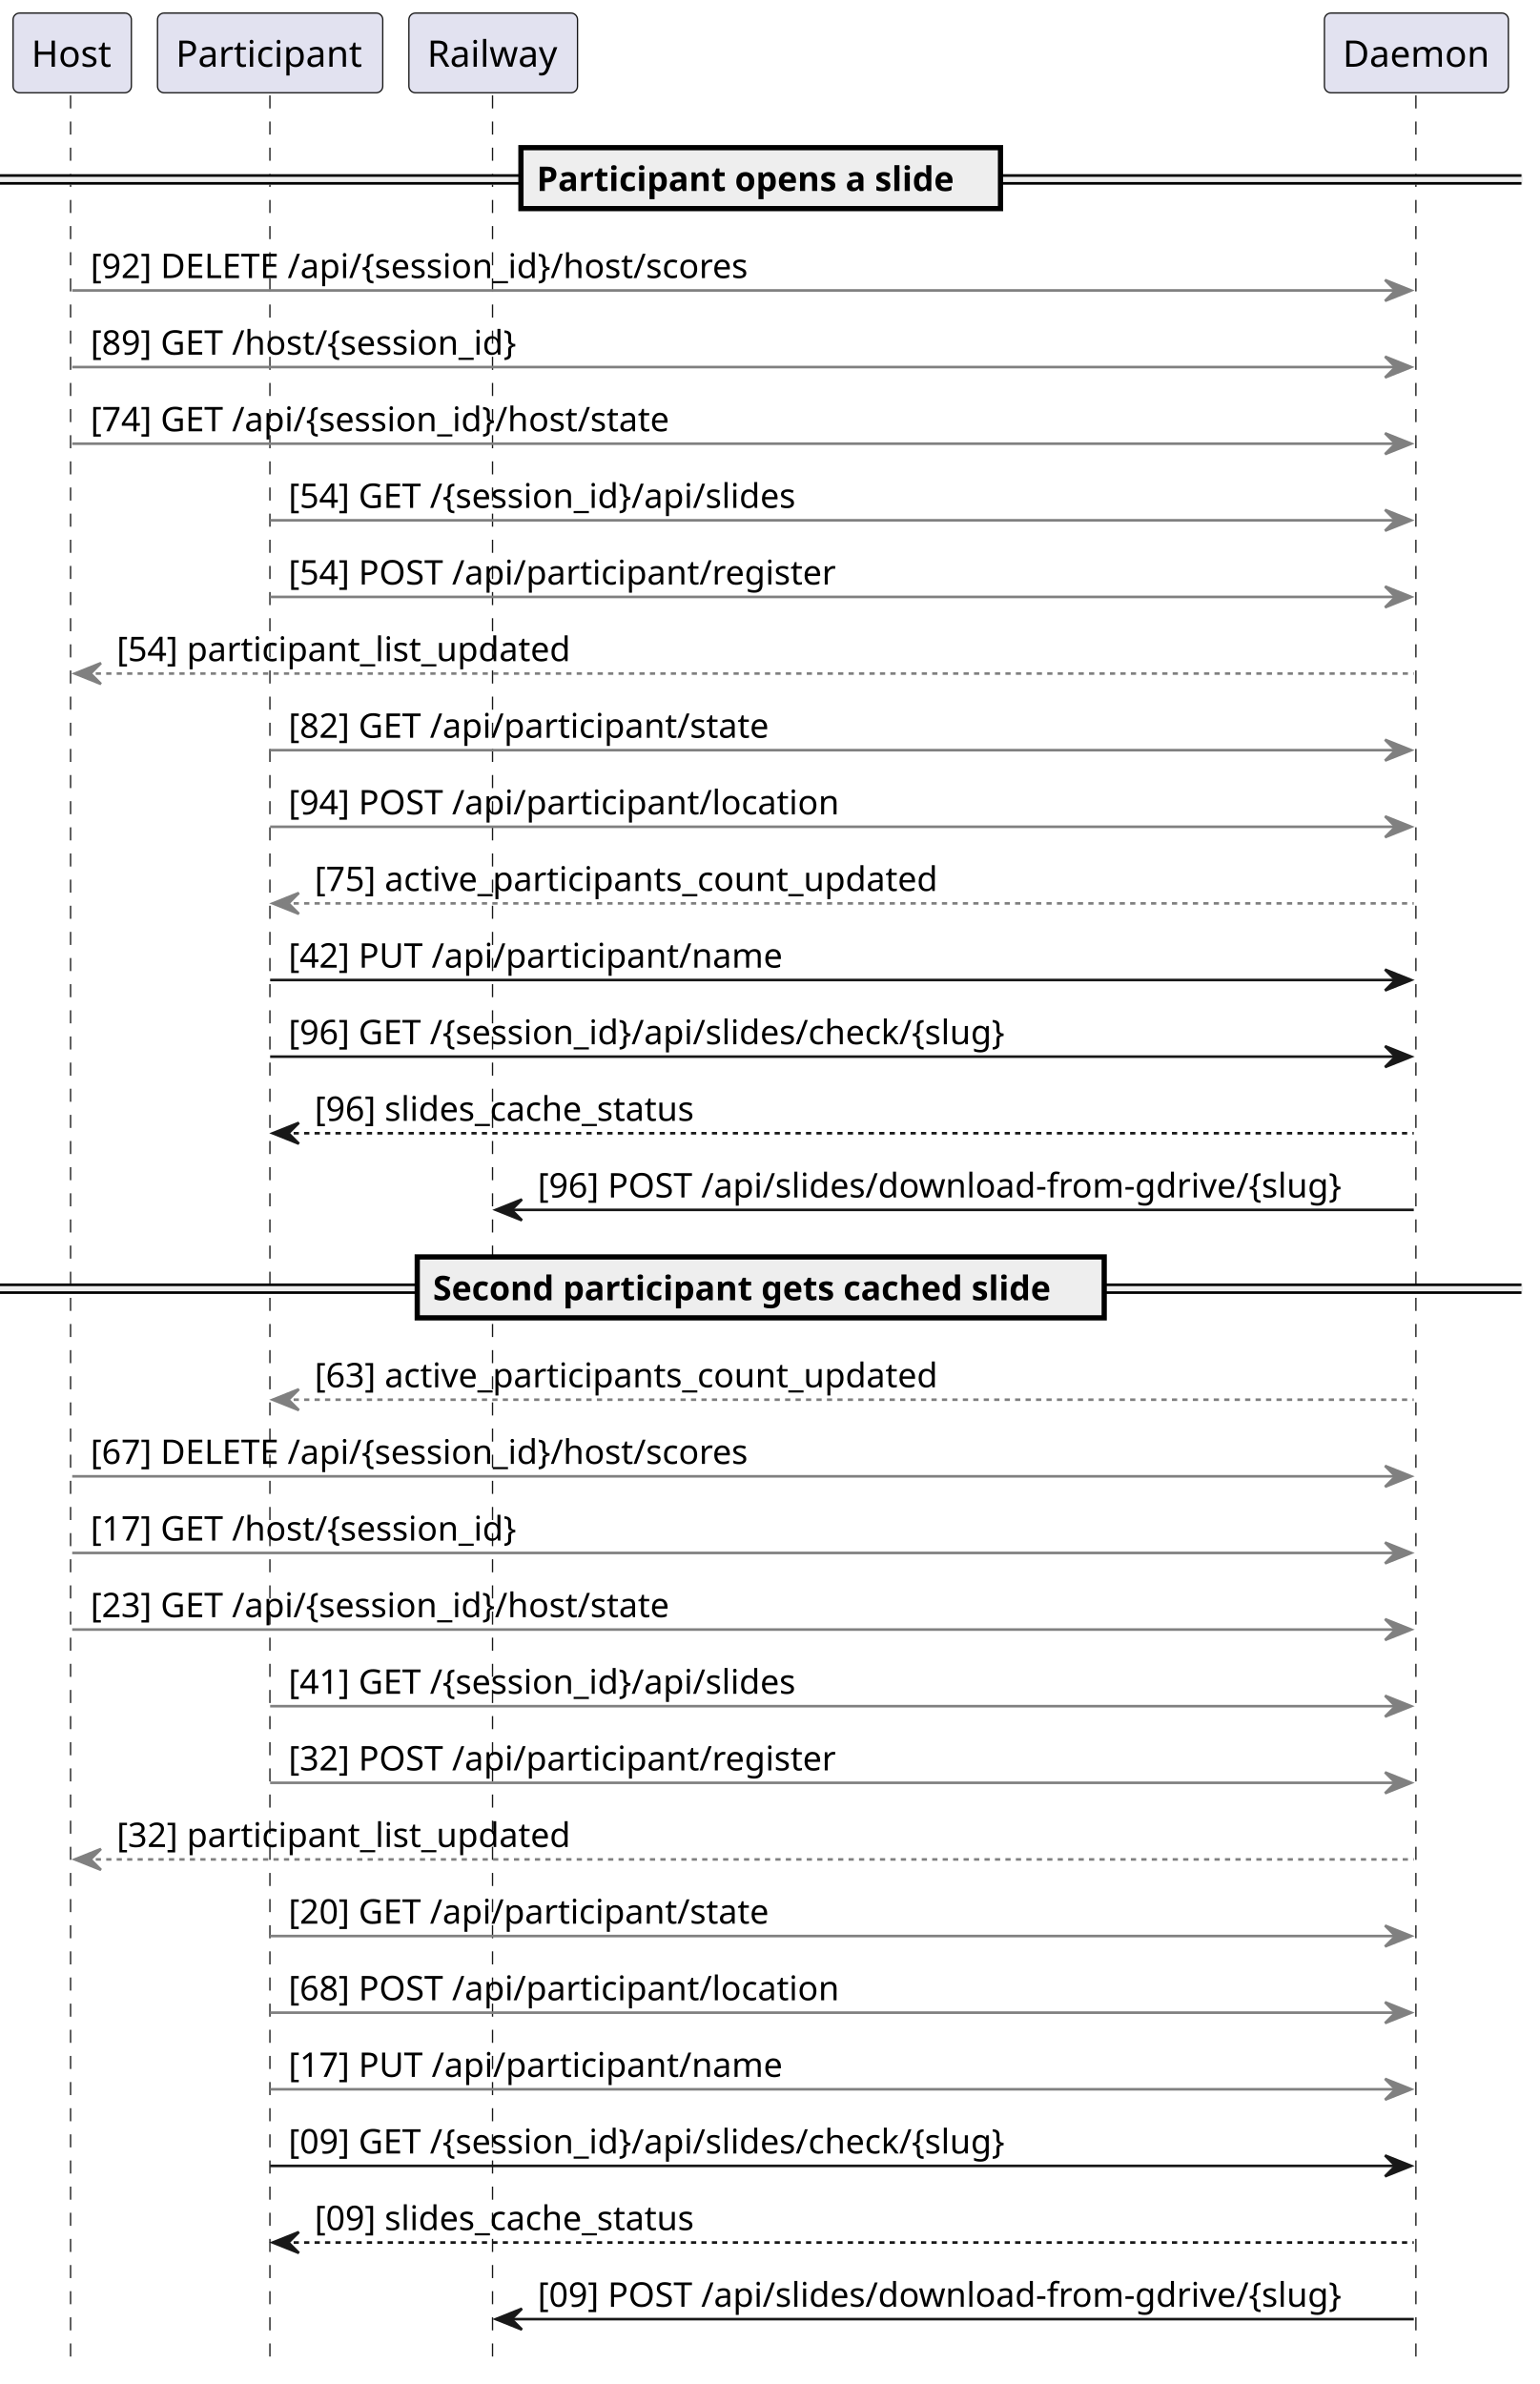
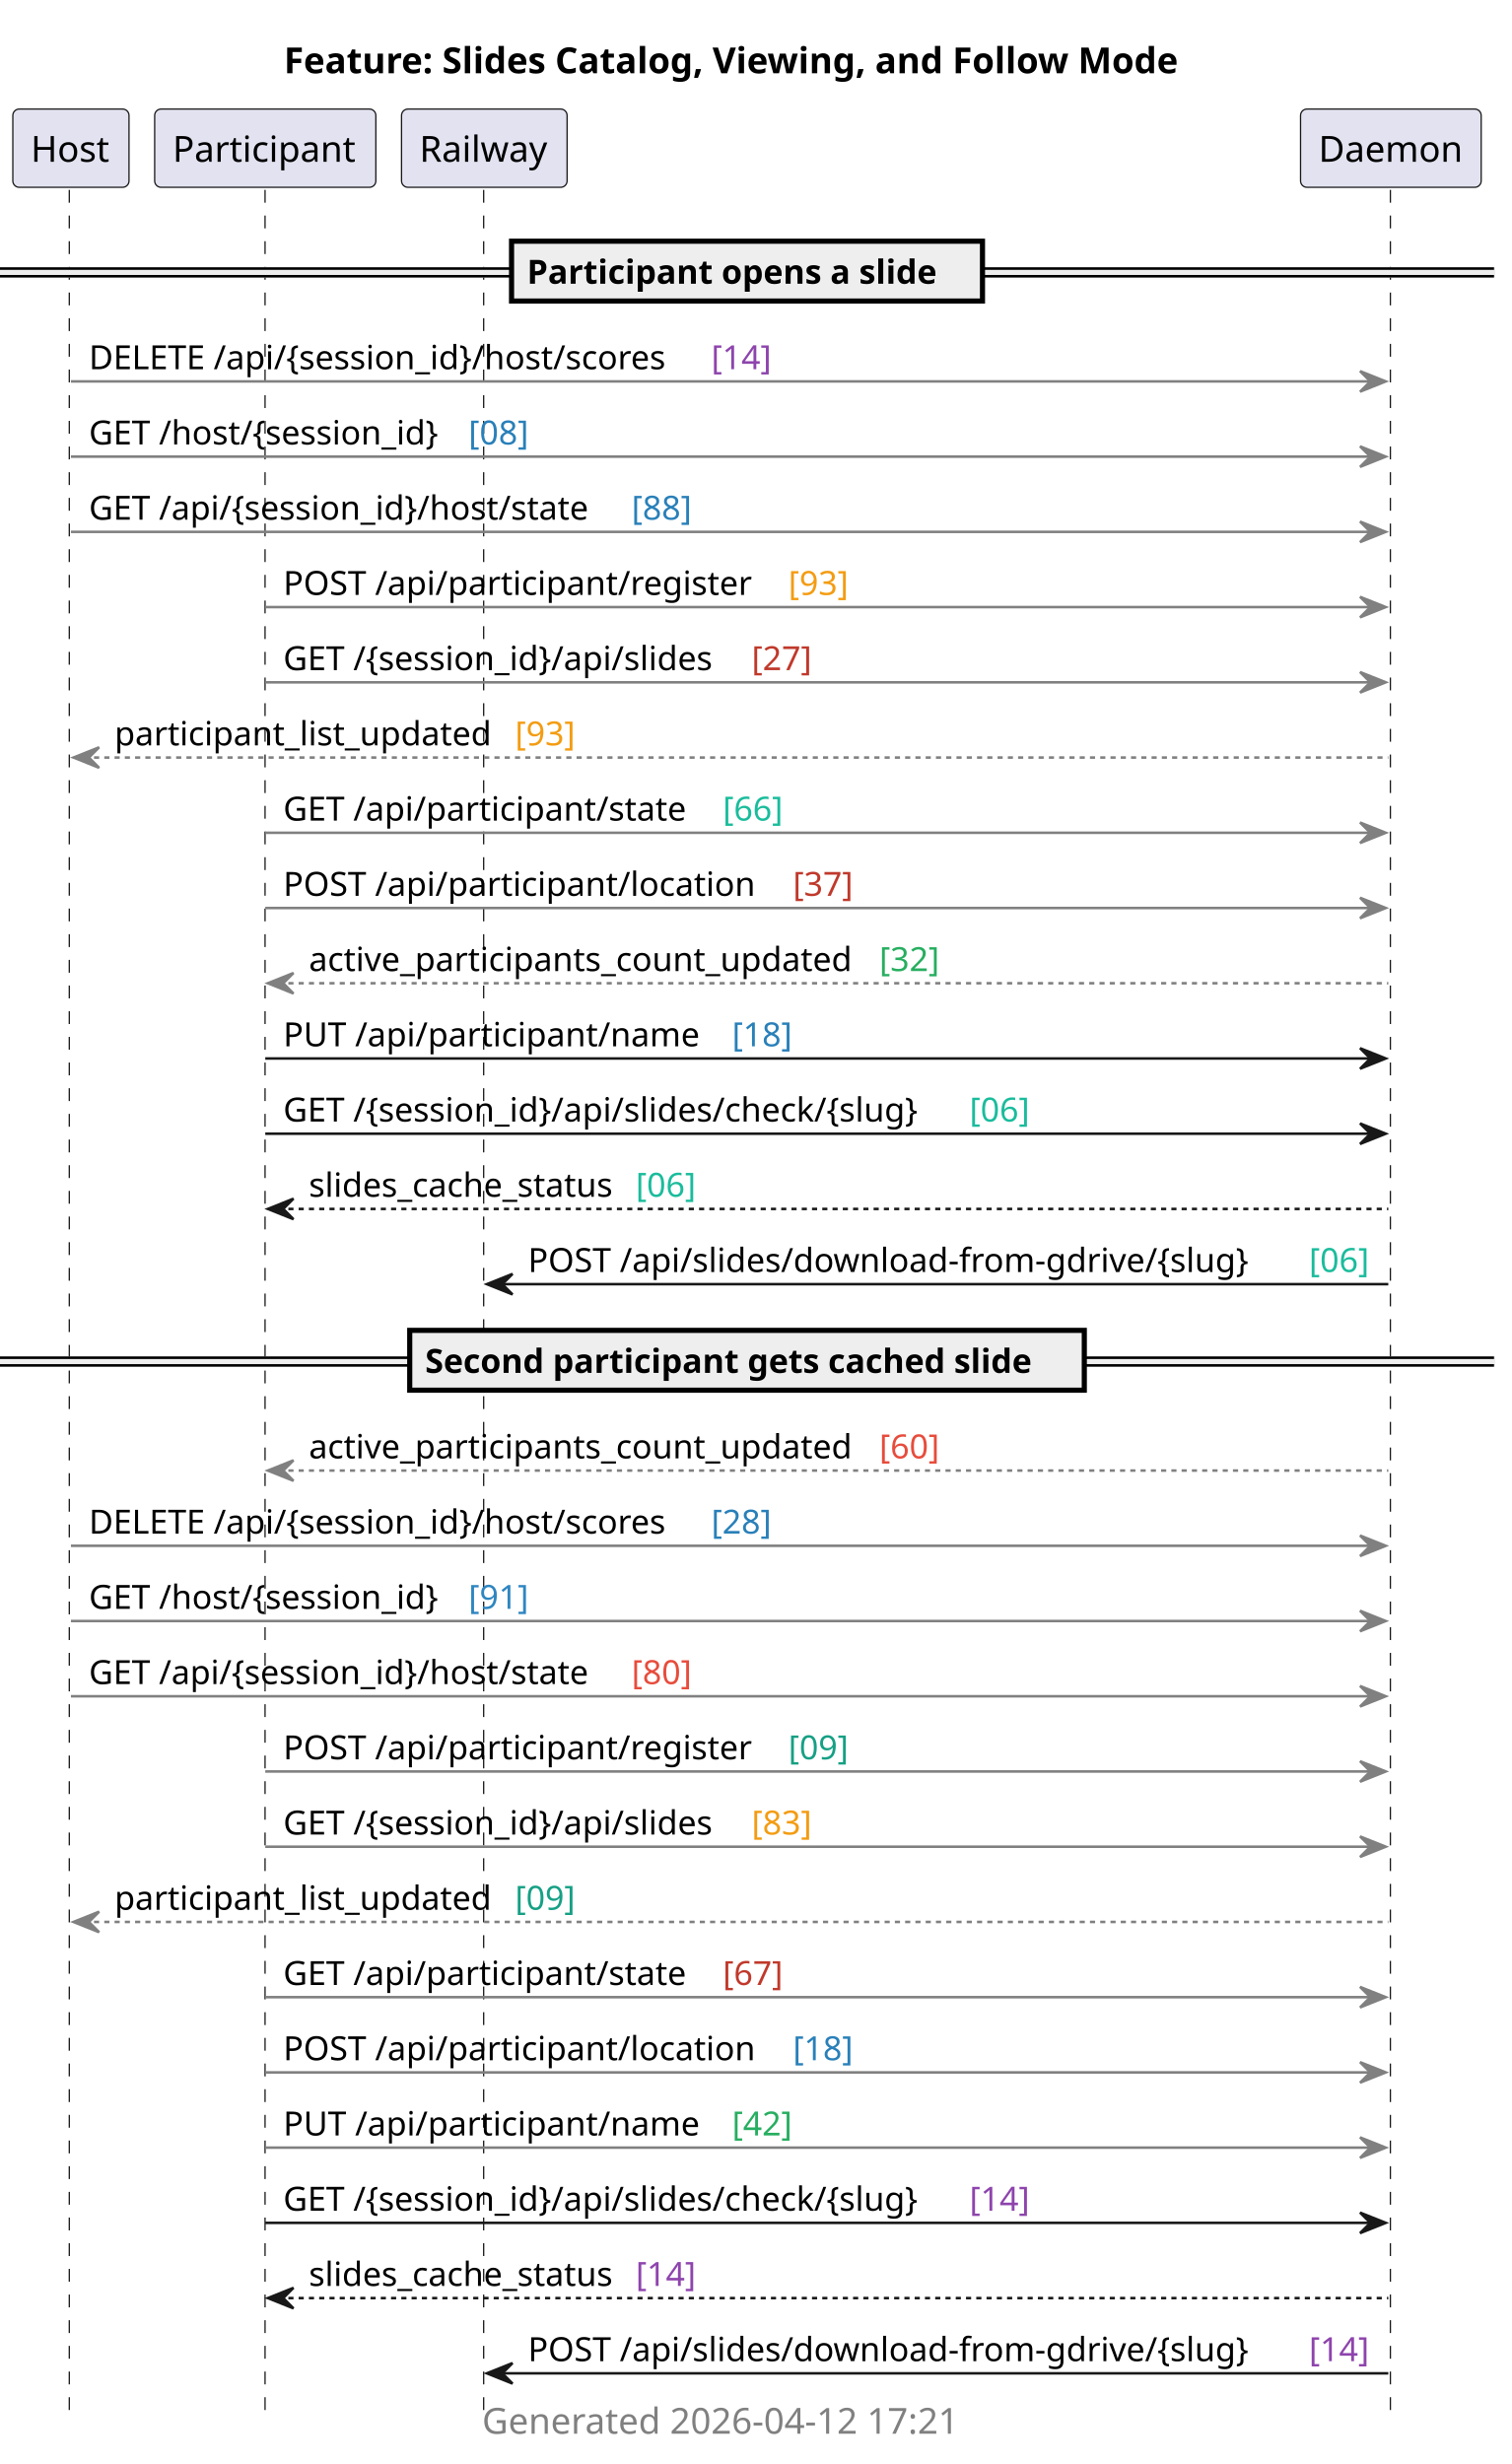
- <svg xmlns="http://www.w3.org/2000/svg" contentStyleType="text/css" data-diagram-type="SEQUENCE" height="912px" preserveAspectRatio="none" style="width:589px;height:912px;background:#FFFFFF;" version="1.1" viewBox="0 0 589 912" width="589px" zoomAndPan="magnify">
+ <svg xmlns="http://www.w3.org/2000/svg" contentStyleType="text/css" data-diagram-type="SEQUENCE" height="960px" preserveAspectRatio="none" style="width:589px;height:960px;background:#FFFFFF;" version="1.1" viewBox="0 0 589 960" width="589px" zoomAndPan="magnify">
  <defs />
  <g>
+     <text fill="#000000" font-family="sans-serif" font-size="14" font-weight="bold" lengthAdjust="spacing" textLength="359.844" x="110.605" y="28.535">Feature: Slides Catalog, Viewing, and Follow Mode</text>
+     <text fill="#808080" font-family="sans-serif" font-size="14" lengthAdjust="spacing" textLength="205.434" x="187.81" y="948.207">Generated 2026-04-12 17:21</text>
    <g class="participant-lifeline" data-entity-uid="part1" data-qualified-name="Host" id="part1-lifeline">
      <g>
-         <rect fill="#000000" fill-opacity="0" height="868.695" width="8" x="23.63" y="36.488" />
-         <line style="stroke:#181818;stroke-width:0.5;stroke-dasharray:5,5;" x1="27" x2="27" y1="36.488" y2="905.184" />
+         <rect fill="#000000" fill-opacity="0" height="868.695" width="8" x="23.63" y="73.977" />
+         <line style="stroke:#181818;stroke-width:0.5;stroke-dasharray:5,5;" x1="27" x2="27" y1="73.977" y2="942.672" />
      </g>
    </g>
    <g class="participant-lifeline" data-entity-uid="part2" data-qualified-name="Participant" id="part2-lifeline">
      <g>
-         <rect fill="#000000" fill-opacity="0" height="868.695" width="8" x="99.344" y="36.488" />
-         <line style="stroke:#181818;stroke-width:0.5;stroke-dasharray:5,5;" x1="103.261" x2="103.261" y1="36.488" y2="905.184" />
+         <rect fill="#000000" fill-opacity="0" height="868.695" width="8" x="99.344" y="73.977" />
+         <line style="stroke:#181818;stroke-width:0.5;stroke-dasharray:5,5;" x1="103.261" x2="103.261" y1="73.977" y2="942.672" />
      </g>
    </g>
    <g class="participant-lifeline" data-entity-uid="part3" data-qualified-name="Railway" id="part3-lifeline">
      <g>
-         <rect fill="#000000" fill-opacity="0" height="868.695" width="8" x="184.683" y="36.488" />
-         <line style="stroke:#181818;stroke-width:0.5;stroke-dasharray:5,5;" x1="188.428" x2="188.428" y1="36.488" y2="905.184" />
+         <rect fill="#000000" fill-opacity="0" height="868.695" width="8" x="184.683" y="73.977" />
+         <line style="stroke:#181818;stroke-width:0.5;stroke-dasharray:5,5;" x1="188.428" x2="188.428" y1="73.977" y2="942.672" />
      </g>
    </g>
    <g class="participant-lifeline" data-entity-uid="part4" data-qualified-name="Daemon" id="part4-lifeline">
      <g>
-         <rect fill="#000000" fill-opacity="0" height="868.695" width="8" x="537.866" y="36.488" />
-         <line style="stroke:#181818;stroke-width:0.5;stroke-dasharray:5,5;" x1="541.678" x2="541.678" y1="36.488" y2="905.184" />
+         <rect fill="#000000" fill-opacity="0" height="868.695" width="8" x="537.866" y="73.977" />
+         <line style="stroke:#181818;stroke-width:0.5;stroke-dasharray:5,5;" x1="541.678" x2="541.678" y1="73.977" y2="942.672" />
      </g>
    </g>
    <g class="participant participant-head" data-entity-uid="part1" data-qualified-name="Host" id="part1-head">
-       <rect fill="#E2E2F0" height="30.488" rx="2.5" ry="2.5" style="stroke:#181818;stroke-width:0.5;" width="45.261" x="5" y="5" />
-       <text fill="#000000" font-family="sans-serif" font-size="14" lengthAdjust="spacing" textLength="31.261" x="12" y="25.535">Host</text>
+       <rect fill="#E2E2F0" height="30.488" rx="2.5" ry="2.5" style="stroke:#181818;stroke-width:0.5;" width="45.261" x="5" y="42.488" />
+       <text fill="#000000" font-family="sans-serif" font-size="14" lengthAdjust="spacing" textLength="31.261" x="12" y="63.023">Host</text>
    </g>
    <g class="participant participant-head" data-entity-uid="part2" data-qualified-name="Participant" id="part2-head">
-       <rect fill="#E2E2F0" height="30.488" rx="2.5" ry="2.5" style="stroke:#181818;stroke-width:0.5;" width="86.167" x="60.261" y="5" />
-       <text fill="#000000" font-family="sans-serif" font-size="14" lengthAdjust="spacing" textLength="72.167" x="67.261" y="25.535">Participant</text>
+       <rect fill="#E2E2F0" height="30.488" rx="2.5" ry="2.5" style="stroke:#181818;stroke-width:0.5;" width="86.167" x="60.261" y="42.488" />
+       <text fill="#000000" font-family="sans-serif" font-size="14" lengthAdjust="spacing" textLength="72.167" x="67.261" y="63.023">Participant</text>
    </g>
    <g class="participant participant-head" data-entity-uid="part3" data-qualified-name="Railway" id="part3-head">
-       <rect fill="#E2E2F0" height="30.488" rx="2.5" ry="2.5" style="stroke:#181818;stroke-width:0.5;" width="64.511" x="156.428" y="5" />
-       <text fill="#000000" font-family="sans-serif" font-size="14" lengthAdjust="spacing" textLength="50.511" x="163.428" y="25.535">Railway</text>
+       <rect fill="#E2E2F0" height="30.488" rx="2.5" ry="2.5" style="stroke:#181818;stroke-width:0.5;" width="64.511" x="156.428" y="42.488" />
+       <text fill="#000000" font-family="sans-serif" font-size="14" lengthAdjust="spacing" textLength="50.511" x="163.428" y="63.023">Railway</text>
    </g>
    <g class="participant participant-head" data-entity-uid="part4" data-qualified-name="Daemon" id="part4-head">
-       <rect fill="#E2E2F0" height="30.488" rx="2.5" ry="2.5" style="stroke:#181818;stroke-width:0.5;" width="70.376" x="506.678" y="5" />
-       <text fill="#000000" font-family="sans-serif" font-size="14" lengthAdjust="spacing" textLength="56.376" x="513.678" y="25.535">Daemon</text>
-     </g>
-     <rect fill="#EEEEEE" height="3" style="stroke:#EEEEEE;stroke-width:1;" width="582.054" x="0" y="67.144" />
-     <line style="stroke:#000000;stroke-width:1;" x1="0" x2="582.054" y1="67.144" y2="67.144" />
-     <line style="stroke:#000000;stroke-width:1;" x1="0" x2="582.054" y1="70.144" y2="70.144" />
-     <rect fill="#EEEEEE" height="23.311" style="stroke:#000000;stroke-width:2;" width="183.47" x="199.292" y="56.488" />
-     <text fill="#000000" font-family="sans-serif" font-size="13" font-weight="bold" lengthAdjust="spacing" textLength="165.185" x="205.292" y="73.057">Participant opens a slide</text>
+       <rect fill="#E2E2F0" height="30.488" rx="2.5" ry="2.5" style="stroke:#181818;stroke-width:0.5;" width="70.376" x="506.678" y="42.488" />
+       <text fill="#000000" font-family="sans-serif" font-size="14" lengthAdjust="spacing" textLength="56.376" x="513.678" y="63.023">Daemon</text>
+     </g>
+     <rect fill="#EEEEEE" height="3" style="stroke:#EEEEEE;stroke-width:1;" width="582.054" x="0" y="104.632" />
+     <line style="stroke:#000000;stroke-width:1;" x1="0" x2="582.054" y1="104.632" y2="104.632" />
+     <line style="stroke:#000000;stroke-width:1;" x1="0" x2="582.054" y1="107.632" y2="107.632" />
+     <rect fill="#EEEEEE" height="23.311" style="stroke:#000000;stroke-width:2;" width="183.47" x="199.292" y="93.977" />
+     <text fill="#000000" font-family="sans-serif" font-size="13" font-weight="bold" lengthAdjust="spacing" textLength="165.185" x="205.292" y="110.545">Participant opens a slide</text>
    <g class="message" data-entity-1="part1" data-entity-2="part4" id="msg1">
-       <polygon fill="#808080" points="529.866,107.109,539.866,111.109,529.866,115.109,533.866,111.109" style="stroke:#808080;stroke-width:1;" />
-       <line style="stroke:#808080;stroke-width:1;" x1="27.63" x2="535.866" y1="111.109" y2="111.109" />
-       <text fill="#000000" font-family="sans-serif" font-size="13" lengthAdjust="spacing" textLength="267.37" x="34.63" y="106.367">[92] DELETE /api/{session_id}/host/scores</text>
+       <polygon fill="#808080" points="529.866,144.598,539.866,148.598,529.866,152.598,533.866,148.598" style="stroke:#808080;stroke-width:1;" />
+       <line style="stroke:#808080;stroke-width:1;" x1="27.63" x2="535.866" y1="148.598" y2="148.598" />
+       <text fill="#000000" font-family="sans-serif" font-size="13" lengthAdjust="spacing" textLength="238.361" x="34.63" y="143.856">DELETE /api/{session_id}/host/scores</text>
+       <text fill="#8E44AD" font-family="sans-serif" font-size="13" lengthAdjust="spacing" textLength="24.895" x="277.104" y="143.856">[14]</text>
    </g>
    <g class="message" data-entity-1="part1" data-entity-2="part4" id="msg2">
-       <polygon fill="#808080" points="529.866,136.42,539.866,140.42,529.866,144.42,533.866,140.42" style="stroke:#808080;stroke-width:1;" />
-       <line style="stroke:#808080;stroke-width:1;" x1="27.63" x2="535.866" y1="140.42" y2="140.42" />
-       <text fill="#000000" font-family="sans-serif" font-size="13" lengthAdjust="spacing" textLength="172.79" x="34.63" y="135.678">[89] GET /host/{session_id}</text>
+       <polygon fill="#808080" points="529.866,173.908,539.866,177.908,529.866,181.908,533.866,177.908" style="stroke:#808080;stroke-width:1;" />
+       <line style="stroke:#808080;stroke-width:1;" x1="27.63" x2="535.866" y1="177.908" y2="177.908" />
+       <text fill="#000000" font-family="sans-serif" font-size="13" lengthAdjust="spacing" textLength="143.781" x="34.63" y="173.166">GET /host/{session_id}</text>
+       <text fill="#2980B9" font-family="sans-serif" font-size="13" lengthAdjust="spacing" textLength="24.895" x="182.524" y="173.166">[08]</text>
    </g>
    <g class="message" data-entity-1="part1" data-entity-2="part4" id="msg3">
-       <polygon fill="#808080" points="529.866,165.731,539.866,169.731,529.866,173.731,533.866,169.731" style="stroke:#808080;stroke-width:1;" />
-       <line style="stroke:#808080;stroke-width:1;" x1="27.63" x2="535.866" y1="169.731" y2="169.731" />
-       <text fill="#000000" font-family="sans-serif" font-size="13" lengthAdjust="spacing" textLength="236.317" x="34.63" y="164.988">[74] GET /api/{session_id}/host/state</text>
+       <polygon fill="#808080" points="529.866,203.219,539.866,207.219,529.866,211.219,533.866,207.219" style="stroke:#808080;stroke-width:1;" />
+       <line style="stroke:#808080;stroke-width:1;" x1="27.63" x2="535.866" y1="207.219" y2="207.219" />
+       <text fill="#000000" font-family="sans-serif" font-size="13" lengthAdjust="spacing" textLength="207.308" x="34.63" y="202.477">GET /api/{session_id}/host/state</text>
+       <text fill="#2980B9" font-family="sans-serif" font-size="13" lengthAdjust="spacing" textLength="24.895" x="246.052" y="202.477">[88]</text>
    </g>
    <g class="message" data-entity-1="part2" data-entity-2="part4" id="msg4">
-       <polygon fill="#808080" points="529.866,195.041,539.866,199.041,529.866,203.041,533.866,199.041" style="stroke:#808080;stroke-width:1;" />
-       <line style="stroke:#808080;stroke-width:1;" x1="103.344" x2="535.866" y1="199.041" y2="199.041" />
-       <text fill="#000000" font-family="sans-serif" font-size="13" lengthAdjust="spacing" textLength="207.378" x="110.344" y="194.299">[54] GET /{session_id}/api/slides</text>
+       <polygon fill="#808080" points="529.866,232.529,539.866,236.529,529.866,240.529,533.866,236.529" style="stroke:#808080;stroke-width:1;" />
+       <line style="stroke:#808080;stroke-width:1;" x1="103.344" x2="535.866" y1="236.529" y2="236.529" />
+       <text fill="#000000" font-family="sans-serif" font-size="13" lengthAdjust="spacing" textLength="192.677" x="110.344" y="231.787">POST /api/participant/register</text>
+       <text fill="#F39C12" font-family="sans-serif" font-size="13" lengthAdjust="spacing" textLength="24.895" x="307.134" y="231.787">[93]</text>
    </g>
    <g class="message" data-entity-1="part2" data-entity-2="part4" id="msg5">
-       <polygon fill="#808080" points="529.866,224.352,539.866,228.352,529.866,232.352,533.866,228.352" style="stroke:#808080;stroke-width:1;" />
-       <line style="stroke:#808080;stroke-width:1;" x1="103.344" x2="535.866" y1="228.352" y2="228.352" />
-       <text fill="#000000" font-family="sans-serif" font-size="13" lengthAdjust="spacing" textLength="221.685" x="110.344" y="223.609">[54] POST /api/participant/register</text>
+       <polygon fill="#808080" points="529.866,261.84,539.866,265.84,529.866,269.84,533.866,265.84" style="stroke:#808080;stroke-width:1;" />
+       <line style="stroke:#808080;stroke-width:1;" x1="103.344" x2="535.866" y1="265.84" y2="265.84" />
+       <text fill="#000000" font-family="sans-serif" font-size="13" lengthAdjust="spacing" textLength="178.369" x="110.344" y="261.098">GET /{session_id}/api/slides</text>
+       <text fill="#C0392B" font-family="sans-serif" font-size="13" lengthAdjust="spacing" textLength="24.895" x="292.827" y="261.098">[27]</text>
    </g>
    <g class="message" data-entity-1="part4" data-entity-2="part1" id="msg6">
-       <polygon fill="#808080" points="38.63,253.662,28.63,257.662,38.63,261.662,34.63,257.662" style="stroke:#808080;stroke-width:1;" />
-       <line style="stroke:#808080;stroke-width:1;stroke-dasharray:2,2;" x1="32.63" x2="540.866" y1="257.662" y2="257.662" />
-       <text fill="#000000" font-family="sans-serif" font-size="13" lengthAdjust="spacing" textLength="180.921" x="44.63" y="252.92">[54] participant_list_updated</text>
+       <polygon fill="#808080" points="38.63,291.15,28.63,295.15,38.63,299.15,34.63,295.15" style="stroke:#808080;stroke-width:1;" />
+       <line style="stroke:#808080;stroke-width:1;stroke-dasharray:2,2;" x1="32.63" x2="540.866" y1="295.15" y2="295.15" />
+       <text fill="#000000" font-family="sans-serif" font-size="13" lengthAdjust="spacing" textLength="151.912" x="44.63" y="290.408">participant_list_updated</text>
+       <text fill="#F39C12" font-family="sans-serif" font-size="13" lengthAdjust="spacing" textLength="24.895" x="200.656" y="290.408">[93]</text>
    </g>
    <g class="message" data-entity-1="part2" data-entity-2="part4" id="msg7">
-       <polygon fill="#808080" points="529.866,282.973,539.866,286.973,529.866,290.973,533.866,286.973" style="stroke:#808080;stroke-width:1;" />
-       <line style="stroke:#808080;stroke-width:1;" x1="103.344" x2="535.866" y1="286.973" y2="286.973" />
-       <text fill="#000000" font-family="sans-serif" font-size="13" lengthAdjust="spacing" textLength="196.136" x="110.344" y="282.231">[82] GET /api/participant/state</text>
+       <polygon fill="#808080" points="529.866,320.461,539.866,324.461,529.866,328.461,533.866,324.461" style="stroke:#808080;stroke-width:1;" />
+       <line style="stroke:#808080;stroke-width:1;" x1="103.344" x2="535.866" y1="324.461" y2="324.461" />
+       <text fill="#000000" font-family="sans-serif" font-size="13" lengthAdjust="spacing" textLength="167.127" x="110.344" y="319.719">GET /api/participant/state</text>
+       <text fill="#1ABC9C" font-family="sans-serif" font-size="13" lengthAdjust="spacing" textLength="24.895" x="281.585" y="319.719">[66]</text>
    </g>
    <g class="message" data-entity-1="part2" data-entity-2="part4" id="msg8">
-       <polygon fill="#808080" points="529.866,312.283,539.866,316.283,529.866,320.283,533.866,316.283" style="stroke:#808080;stroke-width:1;" />
-       <line style="stroke:#808080;stroke-width:1;" x1="103.344" x2="535.866" y1="316.283" y2="316.283" />
-       <text fill="#000000" font-family="sans-serif" font-size="13" lengthAdjust="spacing" textLength="223.463" x="110.344" y="311.541">[94] POST /api/participant/location</text>
+       <polygon fill="#808080" points="529.866,349.772,539.866,353.772,529.866,357.772,533.866,353.772" style="stroke:#808080;stroke-width:1;" />
+       <line style="stroke:#808080;stroke-width:1;" x1="103.344" x2="535.866" y1="353.772" y2="353.772" />
+       <text fill="#000000" font-family="sans-serif" font-size="13" lengthAdjust="spacing" textLength="194.454" x="110.344" y="349.029">POST /api/participant/location</text>
+       <text fill="#C0392B" font-family="sans-serif" font-size="13" lengthAdjust="spacing" textLength="24.895" x="308.912" y="349.029">[37]</text>
    </g>
    <g class="message" data-entity-1="part4" data-entity-2="part2" id="msg9">
-       <polygon fill="#808080" points="114.344,341.594,104.344,345.594,114.344,349.594,110.344,345.594" style="stroke:#808080;stroke-width:1;" />
-       <line style="stroke:#808080;stroke-width:1;stroke-dasharray:2,2;" x1="108.344" x2="540.866" y1="345.594" y2="345.594" />
-       <text fill="#000000" font-family="sans-serif" font-size="13" lengthAdjust="spacing" textLength="247.114" x="120.344" y="340.852">[75] active_participants_count_updated</text>
+       <polygon fill="#808080" points="114.344,379.082,104.344,383.082,114.344,387.082,110.344,383.082" style="stroke:#808080;stroke-width:1;" />
+       <line style="stroke:#808080;stroke-width:1;stroke-dasharray:2,2;" x1="108.344" x2="540.866" y1="383.082" y2="383.082" />
+       <text fill="#000000" font-family="sans-serif" font-size="13" lengthAdjust="spacing" textLength="218.106" x="120.344" y="378.34">active_participants_count_updated</text>
+       <text fill="#27AE60" font-family="sans-serif" font-size="13" lengthAdjust="spacing" textLength="24.895" x="342.563" y="378.34">[32]</text>
    </g>
    <g class="message" data-entity-1="part2" data-entity-2="part4" id="msg10">
-       <polygon fill="#181818" points="529.866,370.904,539.866,374.904,529.866,378.904,533.866,374.904" style="stroke:#181818;stroke-width:1;" />
-       <line style="stroke:#181818;stroke-width:1;" x1="103.344" x2="535.866" y1="374.904" y2="374.904" />
-       <text fill="#000000" font-family="sans-serif" font-size="13" lengthAdjust="spacing" textLength="199.742" x="110.344" y="370.162">[42] PUT /api/participant/name</text>
+       <polygon fill="#181818" points="529.866,408.393,539.866,412.393,529.866,416.393,533.866,412.393" style="stroke:#181818;stroke-width:1;" />
+       <line style="stroke:#181818;stroke-width:1;" x1="103.344" x2="535.866" y1="412.393" y2="412.393" />
+       <text fill="#000000" font-family="sans-serif" font-size="13" lengthAdjust="spacing" textLength="170.733" x="110.344" y="407.65">PUT /api/participant/name</text>
+       <text fill="#2980B9" font-family="sans-serif" font-size="13" lengthAdjust="spacing" textLength="24.895" x="285.19" y="407.65">[18]</text>
    </g>
    <g class="message" data-entity-1="part2" data-entity-2="part4" id="msg11">
-       <polygon fill="#181818" points="529.866,400.215,539.866,404.215,529.866,408.215,533.866,404.215" style="stroke:#181818;stroke-width:1;" />
-       <line style="stroke:#181818;stroke-width:1;" x1="103.344" x2="535.866" y1="404.215" y2="404.215" />
-       <text fill="#000000" font-family="sans-serif" font-size="13" lengthAdjust="spacing" textLength="292.252" x="110.344" y="399.473">[96] GET /{session_id}/api/slides/check/{slug}</text>
+       <polygon fill="#181818" points="529.866,437.703,539.866,441.703,529.866,445.703,533.866,441.703" style="stroke:#181818;stroke-width:1;" />
+       <line style="stroke:#181818;stroke-width:1;" x1="103.344" x2="535.866" y1="441.703" y2="441.703" />
+       <text fill="#000000" font-family="sans-serif" font-size="13" lengthAdjust="spacing" textLength="263.244" x="110.344" y="436.961">GET /{session_id}/api/slides/check/{slug}</text>
+       <text fill="#1ABC9C" font-family="sans-serif" font-size="13" lengthAdjust="spacing" textLength="24.895" x="377.701" y="436.961">[06]</text>
    </g>
    <g class="message" data-entity-1="part4" data-entity-2="part2" id="msg12">
-       <polygon fill="#181818" points="114.344,429.525,104.344,433.525,114.344,437.525,110.344,433.525" style="stroke:#181818;stroke-width:1;" />
-       <line style="stroke:#181818;stroke-width:1;stroke-dasharray:2,2;" x1="108.344" x2="540.866" y1="433.525" y2="433.525" />
-       <text fill="#000000" font-family="sans-serif" font-size="13" lengthAdjust="spacing" textLength="152.236" x="120.344" y="428.783">[96] slides_cache_status</text>
+       <polygon fill="#181818" points="114.344,467.014,104.344,471.014,114.344,475.014,110.344,471.014" style="stroke:#181818;stroke-width:1;" />
+       <line style="stroke:#181818;stroke-width:1;stroke-dasharray:2,2;" x1="108.344" x2="540.866" y1="471.014" y2="471.014" />
+       <text fill="#000000" font-family="sans-serif" font-size="13" lengthAdjust="spacing" textLength="123.227" x="120.344" y="466.272">slides_cache_status</text>
+       <text fill="#1ABC9C" font-family="sans-serif" font-size="13" lengthAdjust="spacing" textLength="24.895" x="247.685" y="466.272">[06]</text>
    </g>
    <g class="message" data-entity-1="part4" data-entity-2="part3" id="msg13">
-       <polygon fill="#181818" points="199.683,458.836,189.683,462.836,199.683,466.836,195.683,462.836" style="stroke:#181818;stroke-width:1;" />
-       <line style="stroke:#181818;stroke-width:1;" x1="193.683" x2="540.866" y1="462.836" y2="462.836" />
-       <text fill="#000000" font-family="sans-serif" font-size="13" lengthAdjust="spacing" textLength="329.183" x="205.683" y="458.094">[96] POST /api/slides/download-from-gdrive/{slug}</text>
-     </g>
-     <rect fill="#EEEEEE" height="3" style="stroke:#EEEEEE;stroke-width:1;" width="582.054" x="0" y="491.491" />
-     <line style="stroke:#000000;stroke-width:1;" x1="0" x2="582.054" y1="491.491" y2="491.491" />
-     <line style="stroke:#000000;stroke-width:1;" x1="0" x2="582.054" y1="494.491" y2="494.491" />
-     <rect fill="#EEEEEE" height="23.311" style="stroke:#000000;stroke-width:2;" width="262.809" x="159.623" y="480.836" />
-     <text fill="#000000" font-family="sans-serif" font-size="13" font-weight="bold" lengthAdjust="spacing" textLength="244.524" x="165.623" y="497.404">Second participant gets cached slide</text>
+       <polygon fill="#181818" points="199.683,496.324,189.683,500.324,199.683,504.324,195.683,500.324" style="stroke:#181818;stroke-width:1;" />
+       <line style="stroke:#181818;stroke-width:1;" x1="193.683" x2="540.866" y1="500.324" y2="500.324" />
+       <text fill="#000000" font-family="sans-serif" font-size="13" lengthAdjust="spacing" textLength="300.174" x="205.683" y="495.582">POST /api/slides/download-from-gdrive/{slug}</text>
+       <text fill="#1ABC9C" font-family="sans-serif" font-size="13" lengthAdjust="spacing" textLength="24.895" x="509.971" y="495.582">[06]</text>
+     </g>
+     <rect fill="#EEEEEE" height="3" style="stroke:#EEEEEE;stroke-width:1;" width="582.054" x="0" y="528.98" />
+     <line style="stroke:#000000;stroke-width:1;" x1="0" x2="582.054" y1="528.98" y2="528.98" />
+     <line style="stroke:#000000;stroke-width:1;" x1="0" x2="582.054" y1="531.98" y2="531.98" />
+     <rect fill="#EEEEEE" height="23.311" style="stroke:#000000;stroke-width:2;" width="262.809" x="159.623" y="518.324" />
+     <text fill="#000000" font-family="sans-serif" font-size="13" font-weight="bold" lengthAdjust="spacing" textLength="244.524" x="165.623" y="534.893">Second participant gets cached slide</text>
    <g class="message" data-entity-1="part4" data-entity-2="part2" id="msg14">
-       <polygon fill="#808080" points="114.344,531.457,104.344,535.457,114.344,539.457,110.344,535.457" style="stroke:#808080;stroke-width:1;" />
-       <line style="stroke:#808080;stroke-width:1;stroke-dasharray:2,2;" x1="108.344" x2="540.866" y1="535.457" y2="535.457" />
-       <text fill="#000000" font-family="sans-serif" font-size="13" lengthAdjust="spacing" textLength="247.114" x="120.344" y="530.715">[63] active_participants_count_updated</text>
+       <polygon fill="#808080" points="114.344,568.945,104.344,572.945,114.344,576.945,110.344,572.945" style="stroke:#808080;stroke-width:1;" />
+       <line style="stroke:#808080;stroke-width:1;stroke-dasharray:2,2;" x1="108.344" x2="540.866" y1="572.945" y2="572.945" />
+       <text fill="#000000" font-family="sans-serif" font-size="13" lengthAdjust="spacing" textLength="218.106" x="120.344" y="568.203">active_participants_count_updated</text>
+       <text fill="#E74C3C" font-family="sans-serif" font-size="13" lengthAdjust="spacing" textLength="24.895" x="342.563" y="568.203">[60]</text>
    </g>
    <g class="message" data-entity-1="part1" data-entity-2="part4" id="msg15">
-       <polygon fill="#808080" points="529.866,560.768,539.866,564.768,529.866,568.768,533.866,564.768" style="stroke:#808080;stroke-width:1;" />
-       <line style="stroke:#808080;stroke-width:1;" x1="27.63" x2="535.866" y1="564.768" y2="564.768" />
-       <text fill="#000000" font-family="sans-serif" font-size="13" lengthAdjust="spacing" textLength="267.37" x="34.63" y="560.025">[67] DELETE /api/{session_id}/host/scores</text>
+       <polygon fill="#808080" points="529.866,598.256,539.866,602.256,529.866,606.256,533.866,602.256" style="stroke:#808080;stroke-width:1;" />
+       <line style="stroke:#808080;stroke-width:1;" x1="27.63" x2="535.866" y1="602.256" y2="602.256" />
+       <text fill="#000000" font-family="sans-serif" font-size="13" lengthAdjust="spacing" textLength="238.361" x="34.63" y="597.514">DELETE /api/{session_id}/host/scores</text>
+       <text fill="#2980B9" font-family="sans-serif" font-size="13" lengthAdjust="spacing" textLength="24.895" x="277.104" y="597.514">[28]</text>
    </g>
    <g class="message" data-entity-1="part1" data-entity-2="part4" id="msg16">
-       <polygon fill="#808080" points="529.866,590.078,539.866,594.078,529.866,598.078,533.866,594.078" style="stroke:#808080;stroke-width:1;" />
-       <line style="stroke:#808080;stroke-width:1;" x1="27.63" x2="535.866" y1="594.078" y2="594.078" />
-       <text fill="#000000" font-family="sans-serif" font-size="13" lengthAdjust="spacing" textLength="172.79" x="34.63" y="589.336">[17] GET /host/{session_id}</text>
+       <polygon fill="#808080" points="529.866,627.566,539.866,631.566,529.866,635.566,533.866,631.566" style="stroke:#808080;stroke-width:1;" />
+       <line style="stroke:#808080;stroke-width:1;" x1="27.63" x2="535.866" y1="631.566" y2="631.566" />
+       <text fill="#000000" font-family="sans-serif" font-size="13" lengthAdjust="spacing" textLength="143.781" x="34.63" y="626.824">GET /host/{session_id}</text>
+       <text fill="#2E86C1" font-family="sans-serif" font-size="13" lengthAdjust="spacing" textLength="24.895" x="182.524" y="626.824">[91]</text>
    </g>
    <g class="message" data-entity-1="part1" data-entity-2="part4" id="msg17">
-       <polygon fill="#808080" points="529.866,619.389,539.866,623.389,529.866,627.389,533.866,623.389" style="stroke:#808080;stroke-width:1;" />
-       <line style="stroke:#808080;stroke-width:1;" x1="27.63" x2="535.866" y1="623.389" y2="623.389" />
-       <text fill="#000000" font-family="sans-serif" font-size="13" lengthAdjust="spacing" textLength="236.317" x="34.63" y="618.646">[23] GET /api/{session_id}/host/state</text>
+       <polygon fill="#808080" points="529.866,656.877,539.866,660.877,529.866,664.877,533.866,660.877" style="stroke:#808080;stroke-width:1;" />
+       <line style="stroke:#808080;stroke-width:1;" x1="27.63" x2="535.866" y1="660.877" y2="660.877" />
+       <text fill="#000000" font-family="sans-serif" font-size="13" lengthAdjust="spacing" textLength="207.308" x="34.63" y="656.135">GET /api/{session_id}/host/state</text>
+       <text fill="#E74C3C" font-family="sans-serif" font-size="13" lengthAdjust="spacing" textLength="24.895" x="246.052" y="656.135">[80]</text>
    </g>
    <g class="message" data-entity-1="part2" data-entity-2="part4" id="msg18">
-       <polygon fill="#808080" points="529.866,648.699,539.866,652.699,529.866,656.699,533.866,652.699" style="stroke:#808080;stroke-width:1;" />
-       <line style="stroke:#808080;stroke-width:1;" x1="103.344" x2="535.866" y1="652.699" y2="652.699" />
-       <text fill="#000000" font-family="sans-serif" font-size="13" lengthAdjust="spacing" textLength="207.378" x="110.344" y="647.957">[41] GET /{session_id}/api/slides</text>
+       <polygon fill="#808080" points="529.866,686.188,539.866,690.188,529.866,694.188,533.866,690.188" style="stroke:#808080;stroke-width:1;" />
+       <line style="stroke:#808080;stroke-width:1;" x1="103.344" x2="535.866" y1="690.188" y2="690.188" />
+       <text fill="#000000" font-family="sans-serif" font-size="13" lengthAdjust="spacing" textLength="192.677" x="110.344" y="685.445">POST /api/participant/register</text>
+       <text fill="#16A085" font-family="sans-serif" font-size="13" lengthAdjust="spacing" textLength="24.895" x="307.134" y="685.445">[09]</text>
    </g>
    <g class="message" data-entity-1="part2" data-entity-2="part4" id="msg19">
-       <polygon fill="#808080" points="529.866,678.01,539.866,682.01,529.866,686.01,533.866,682.01" style="stroke:#808080;stroke-width:1;" />
-       <line style="stroke:#808080;stroke-width:1;" x1="103.344" x2="535.866" y1="682.01" y2="682.01" />
-       <text fill="#000000" font-family="sans-serif" font-size="13" lengthAdjust="spacing" textLength="221.685" x="110.344" y="677.268">[32] POST /api/participant/register</text>
+       <polygon fill="#808080" points="529.866,715.498,539.866,719.498,529.866,723.498,533.866,719.498" style="stroke:#808080;stroke-width:1;" />
+       <line style="stroke:#808080;stroke-width:1;" x1="103.344" x2="535.866" y1="719.498" y2="719.498" />
+       <text fill="#000000" font-family="sans-serif" font-size="13" lengthAdjust="spacing" textLength="178.369" x="110.344" y="714.756">GET /{session_id}/api/slides</text>
+       <text fill="#F39C12" font-family="sans-serif" font-size="13" lengthAdjust="spacing" textLength="24.895" x="292.827" y="714.756">[83]</text>
    </g>
    <g class="message" data-entity-1="part4" data-entity-2="part1" id="msg20">
-       <polygon fill="#808080" points="38.63,707.32,28.63,711.32,38.63,715.32,34.63,711.32" style="stroke:#808080;stroke-width:1;" />
-       <line style="stroke:#808080;stroke-width:1;stroke-dasharray:2,2;" x1="32.63" x2="540.866" y1="711.32" y2="711.32" />
-       <text fill="#000000" font-family="sans-serif" font-size="13" lengthAdjust="spacing" textLength="180.921" x="44.63" y="706.578">[32] participant_list_updated</text>
+       <polygon fill="#808080" points="38.63,744.809,28.63,748.809,38.63,752.809,34.63,748.809" style="stroke:#808080;stroke-width:1;" />
+       <line style="stroke:#808080;stroke-width:1;stroke-dasharray:2,2;" x1="32.63" x2="540.866" y1="748.809" y2="748.809" />
+       <text fill="#000000" font-family="sans-serif" font-size="13" lengthAdjust="spacing" textLength="151.912" x="44.63" y="744.066">participant_list_updated</text>
+       <text fill="#16A085" font-family="sans-serif" font-size="13" lengthAdjust="spacing" textLength="24.895" x="200.656" y="744.066">[09]</text>
    </g>
    <g class="message" data-entity-1="part2" data-entity-2="part4" id="msg21">
-       <polygon fill="#808080" points="529.866,736.631,539.866,740.631,529.866,744.631,533.866,740.631" style="stroke:#808080;stroke-width:1;" />
-       <line style="stroke:#808080;stroke-width:1;" x1="103.344" x2="535.866" y1="740.631" y2="740.631" />
-       <text fill="#000000" font-family="sans-serif" font-size="13" lengthAdjust="spacing" textLength="196.136" x="110.344" y="735.889">[20] GET /api/participant/state</text>
+       <polygon fill="#808080" points="529.866,774.119,539.866,778.119,529.866,782.119,533.866,778.119" style="stroke:#808080;stroke-width:1;" />
+       <line style="stroke:#808080;stroke-width:1;" x1="103.344" x2="535.866" y1="778.119" y2="778.119" />
+       <text fill="#000000" font-family="sans-serif" font-size="13" lengthAdjust="spacing" textLength="167.127" x="110.344" y="773.377">GET /api/participant/state</text>
+       <text fill="#C0392B" font-family="sans-serif" font-size="13" lengthAdjust="spacing" textLength="24.895" x="281.585" y="773.377">[67]</text>
    </g>
    <g class="message" data-entity-1="part2" data-entity-2="part4" id="msg22">
-       <polygon fill="#808080" points="529.866,765.941,539.866,769.941,529.866,773.941,533.866,769.941" style="stroke:#808080;stroke-width:1;" />
-       <line style="stroke:#808080;stroke-width:1;" x1="103.344" x2="535.866" y1="769.941" y2="769.941" />
-       <text fill="#000000" font-family="sans-serif" font-size="13" lengthAdjust="spacing" textLength="223.463" x="110.344" y="765.199">[68] POST /api/participant/location</text>
+       <polygon fill="#808080" points="529.866,803.43,539.866,807.43,529.866,811.43,533.866,807.43" style="stroke:#808080;stroke-width:1;" />
+       <line style="stroke:#808080;stroke-width:1;" x1="103.344" x2="535.866" y1="807.43" y2="807.43" />
+       <text fill="#000000" font-family="sans-serif" font-size="13" lengthAdjust="spacing" textLength="194.454" x="110.344" y="802.688">POST /api/participant/location</text>
+       <text fill="#2980B9" font-family="sans-serif" font-size="13" lengthAdjust="spacing" textLength="24.895" x="308.912" y="802.688">[18]</text>
    </g>
    <g class="message" data-entity-1="part2" data-entity-2="part4" id="msg23">
-       <polygon fill="#808080" points="529.866,795.252,539.866,799.252,529.866,803.252,533.866,799.252" style="stroke:#808080;stroke-width:1;" />
-       <line style="stroke:#808080;stroke-width:1;" x1="103.344" x2="535.866" y1="799.252" y2="799.252" />
-       <text fill="#000000" font-family="sans-serif" font-size="13" lengthAdjust="spacing" textLength="199.742" x="110.344" y="794.51">[17] PUT /api/participant/name</text>
+       <polygon fill="#808080" points="529.866,832.74,539.866,836.74,529.866,840.74,533.866,836.74" style="stroke:#808080;stroke-width:1;" />
+       <line style="stroke:#808080;stroke-width:1;" x1="103.344" x2="535.866" y1="836.74" y2="836.74" />
+       <text fill="#000000" font-family="sans-serif" font-size="13" lengthAdjust="spacing" textLength="170.733" x="110.344" y="831.998">PUT /api/participant/name</text>
+       <text fill="#27AE60" font-family="sans-serif" font-size="13" lengthAdjust="spacing" textLength="24.895" x="285.19" y="831.998">[42]</text>
    </g>
    <g class="message" data-entity-1="part2" data-entity-2="part4" id="msg24">
-       <polygon fill="#181818" points="529.866,824.562,539.866,828.562,529.866,832.562,533.866,828.562" style="stroke:#181818;stroke-width:1;" />
-       <line style="stroke:#181818;stroke-width:1;" x1="103.344" x2="535.866" y1="828.562" y2="828.562" />
-       <text fill="#000000" font-family="sans-serif" font-size="13" lengthAdjust="spacing" textLength="292.252" x="110.344" y="823.82">[09] GET /{session_id}/api/slides/check/{slug}</text>
+       <polygon fill="#181818" points="529.866,862.051,539.866,866.051,529.866,870.051,533.866,866.051" style="stroke:#181818;stroke-width:1;" />
+       <line style="stroke:#181818;stroke-width:1;" x1="103.344" x2="535.866" y1="866.051" y2="866.051" />
+       <text fill="#000000" font-family="sans-serif" font-size="13" lengthAdjust="spacing" textLength="263.244" x="110.344" y="861.309">GET /{session_id}/api/slides/check/{slug}</text>
+       <text fill="#8E44AD" font-family="sans-serif" font-size="13" lengthAdjust="spacing" textLength="24.895" x="377.701" y="861.309">[14]</text>
    </g>
    <g class="message" data-entity-1="part4" data-entity-2="part2" id="msg25">
-       <polygon fill="#181818" points="114.344,853.873,104.344,857.873,114.344,861.873,110.344,857.873" style="stroke:#181818;stroke-width:1;" />
-       <line style="stroke:#181818;stroke-width:1;stroke-dasharray:2,2;" x1="108.344" x2="540.866" y1="857.873" y2="857.873" />
-       <text fill="#000000" font-family="sans-serif" font-size="13" lengthAdjust="spacing" textLength="152.236" x="120.344" y="853.131">[09] slides_cache_status</text>
+       <polygon fill="#181818" points="114.344,891.361,104.344,895.361,114.344,899.361,110.344,895.361" style="stroke:#181818;stroke-width:1;" />
+       <line style="stroke:#181818;stroke-width:1;stroke-dasharray:2,2;" x1="108.344" x2="540.866" y1="895.361" y2="895.361" />
+       <text fill="#000000" font-family="sans-serif" font-size="13" lengthAdjust="spacing" textLength="123.227" x="120.344" y="890.619">slides_cache_status</text>
+       <text fill="#8E44AD" font-family="sans-serif" font-size="13" lengthAdjust="spacing" textLength="24.895" x="247.685" y="890.619">[14]</text>
    </g>
    <g class="message" data-entity-1="part4" data-entity-2="part3" id="msg26">
-       <polygon fill="#181818" points="199.683,883.184,189.683,887.184,199.683,891.184,195.683,887.184" style="stroke:#181818;stroke-width:1;" />
-       <line style="stroke:#181818;stroke-width:1;" x1="193.683" x2="540.866" y1="887.184" y2="887.184" />
-       <text fill="#000000" font-family="sans-serif" font-size="13" lengthAdjust="spacing" textLength="329.183" x="205.683" y="882.441">[09] POST /api/slides/download-from-gdrive/{slug}</text>
+       <polygon fill="#181818" points="199.683,920.672,189.683,924.672,199.683,928.672,195.683,924.672" style="stroke:#181818;stroke-width:1;" />
+       <line style="stroke:#181818;stroke-width:1;" x1="193.683" x2="540.866" y1="924.672" y2="924.672" />
+       <text fill="#000000" font-family="sans-serif" font-size="13" lengthAdjust="spacing" textLength="300.174" x="205.683" y="919.93">POST /api/slides/download-from-gdrive/{slug}</text>
+       <text fill="#8E44AD" font-family="sans-serif" font-size="13" lengthAdjust="spacing" textLength="24.895" x="509.971" y="919.93">[14]</text>
    </g>
  </g>
</svg>
